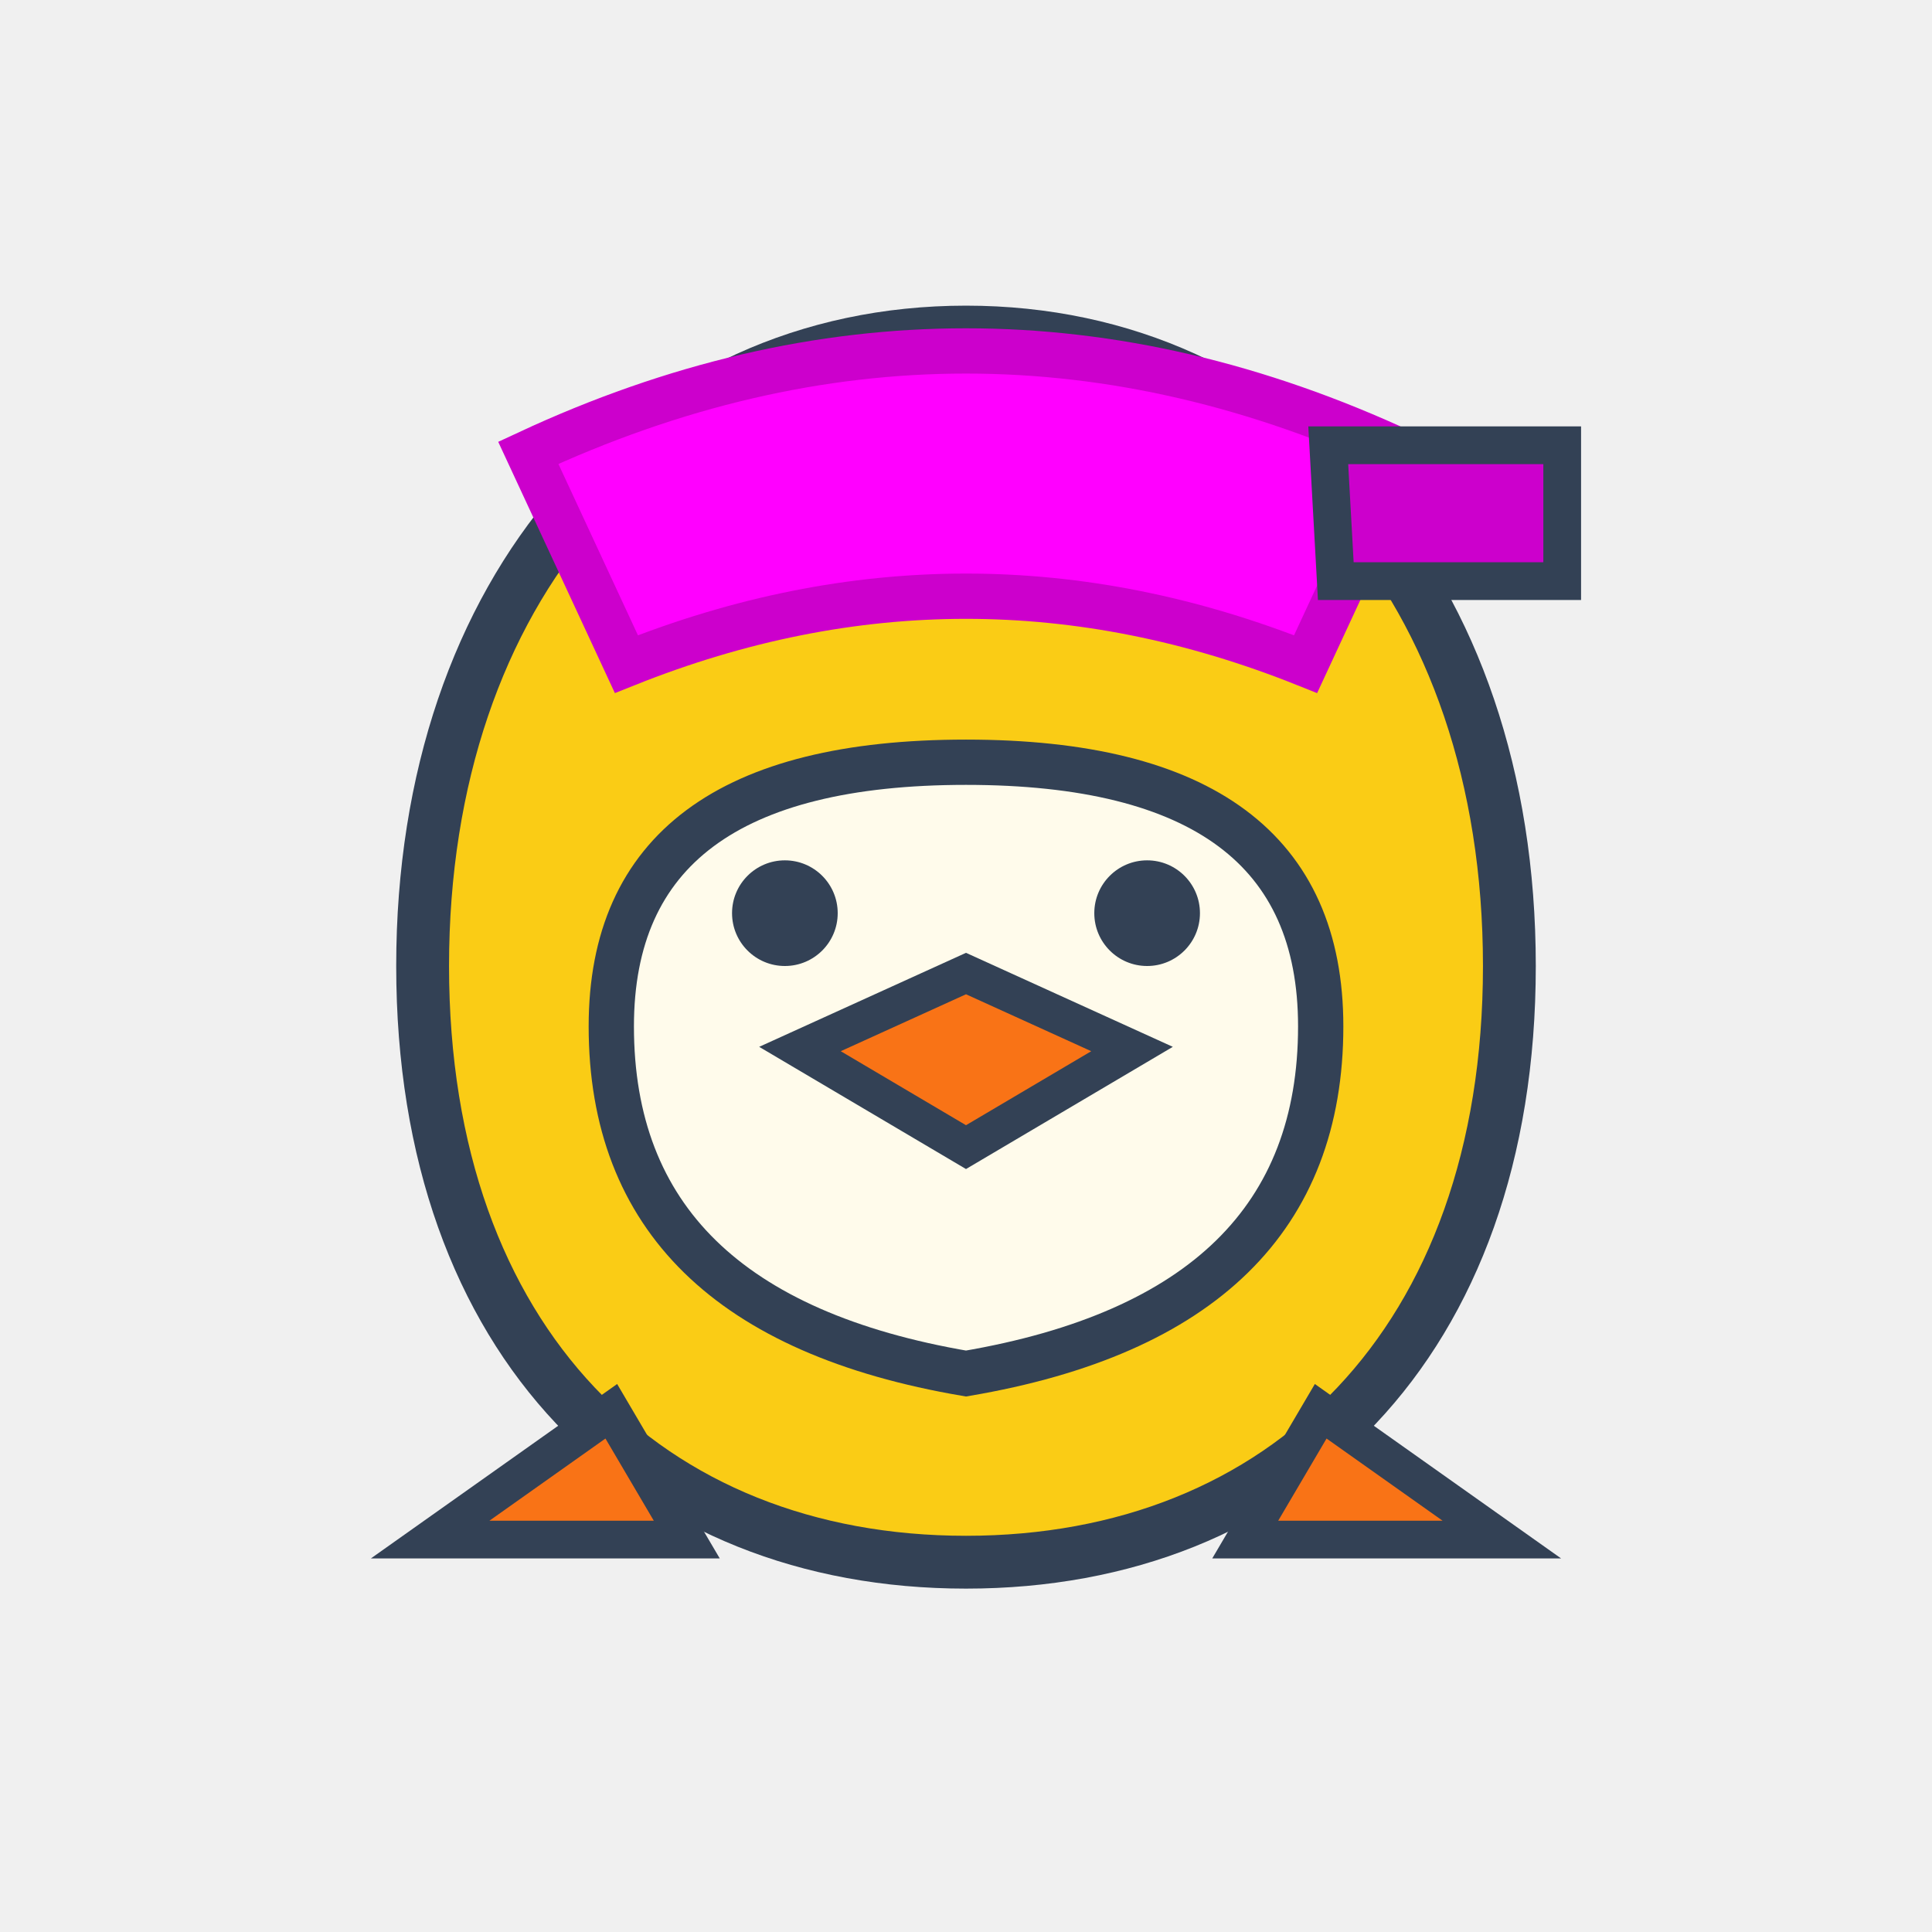
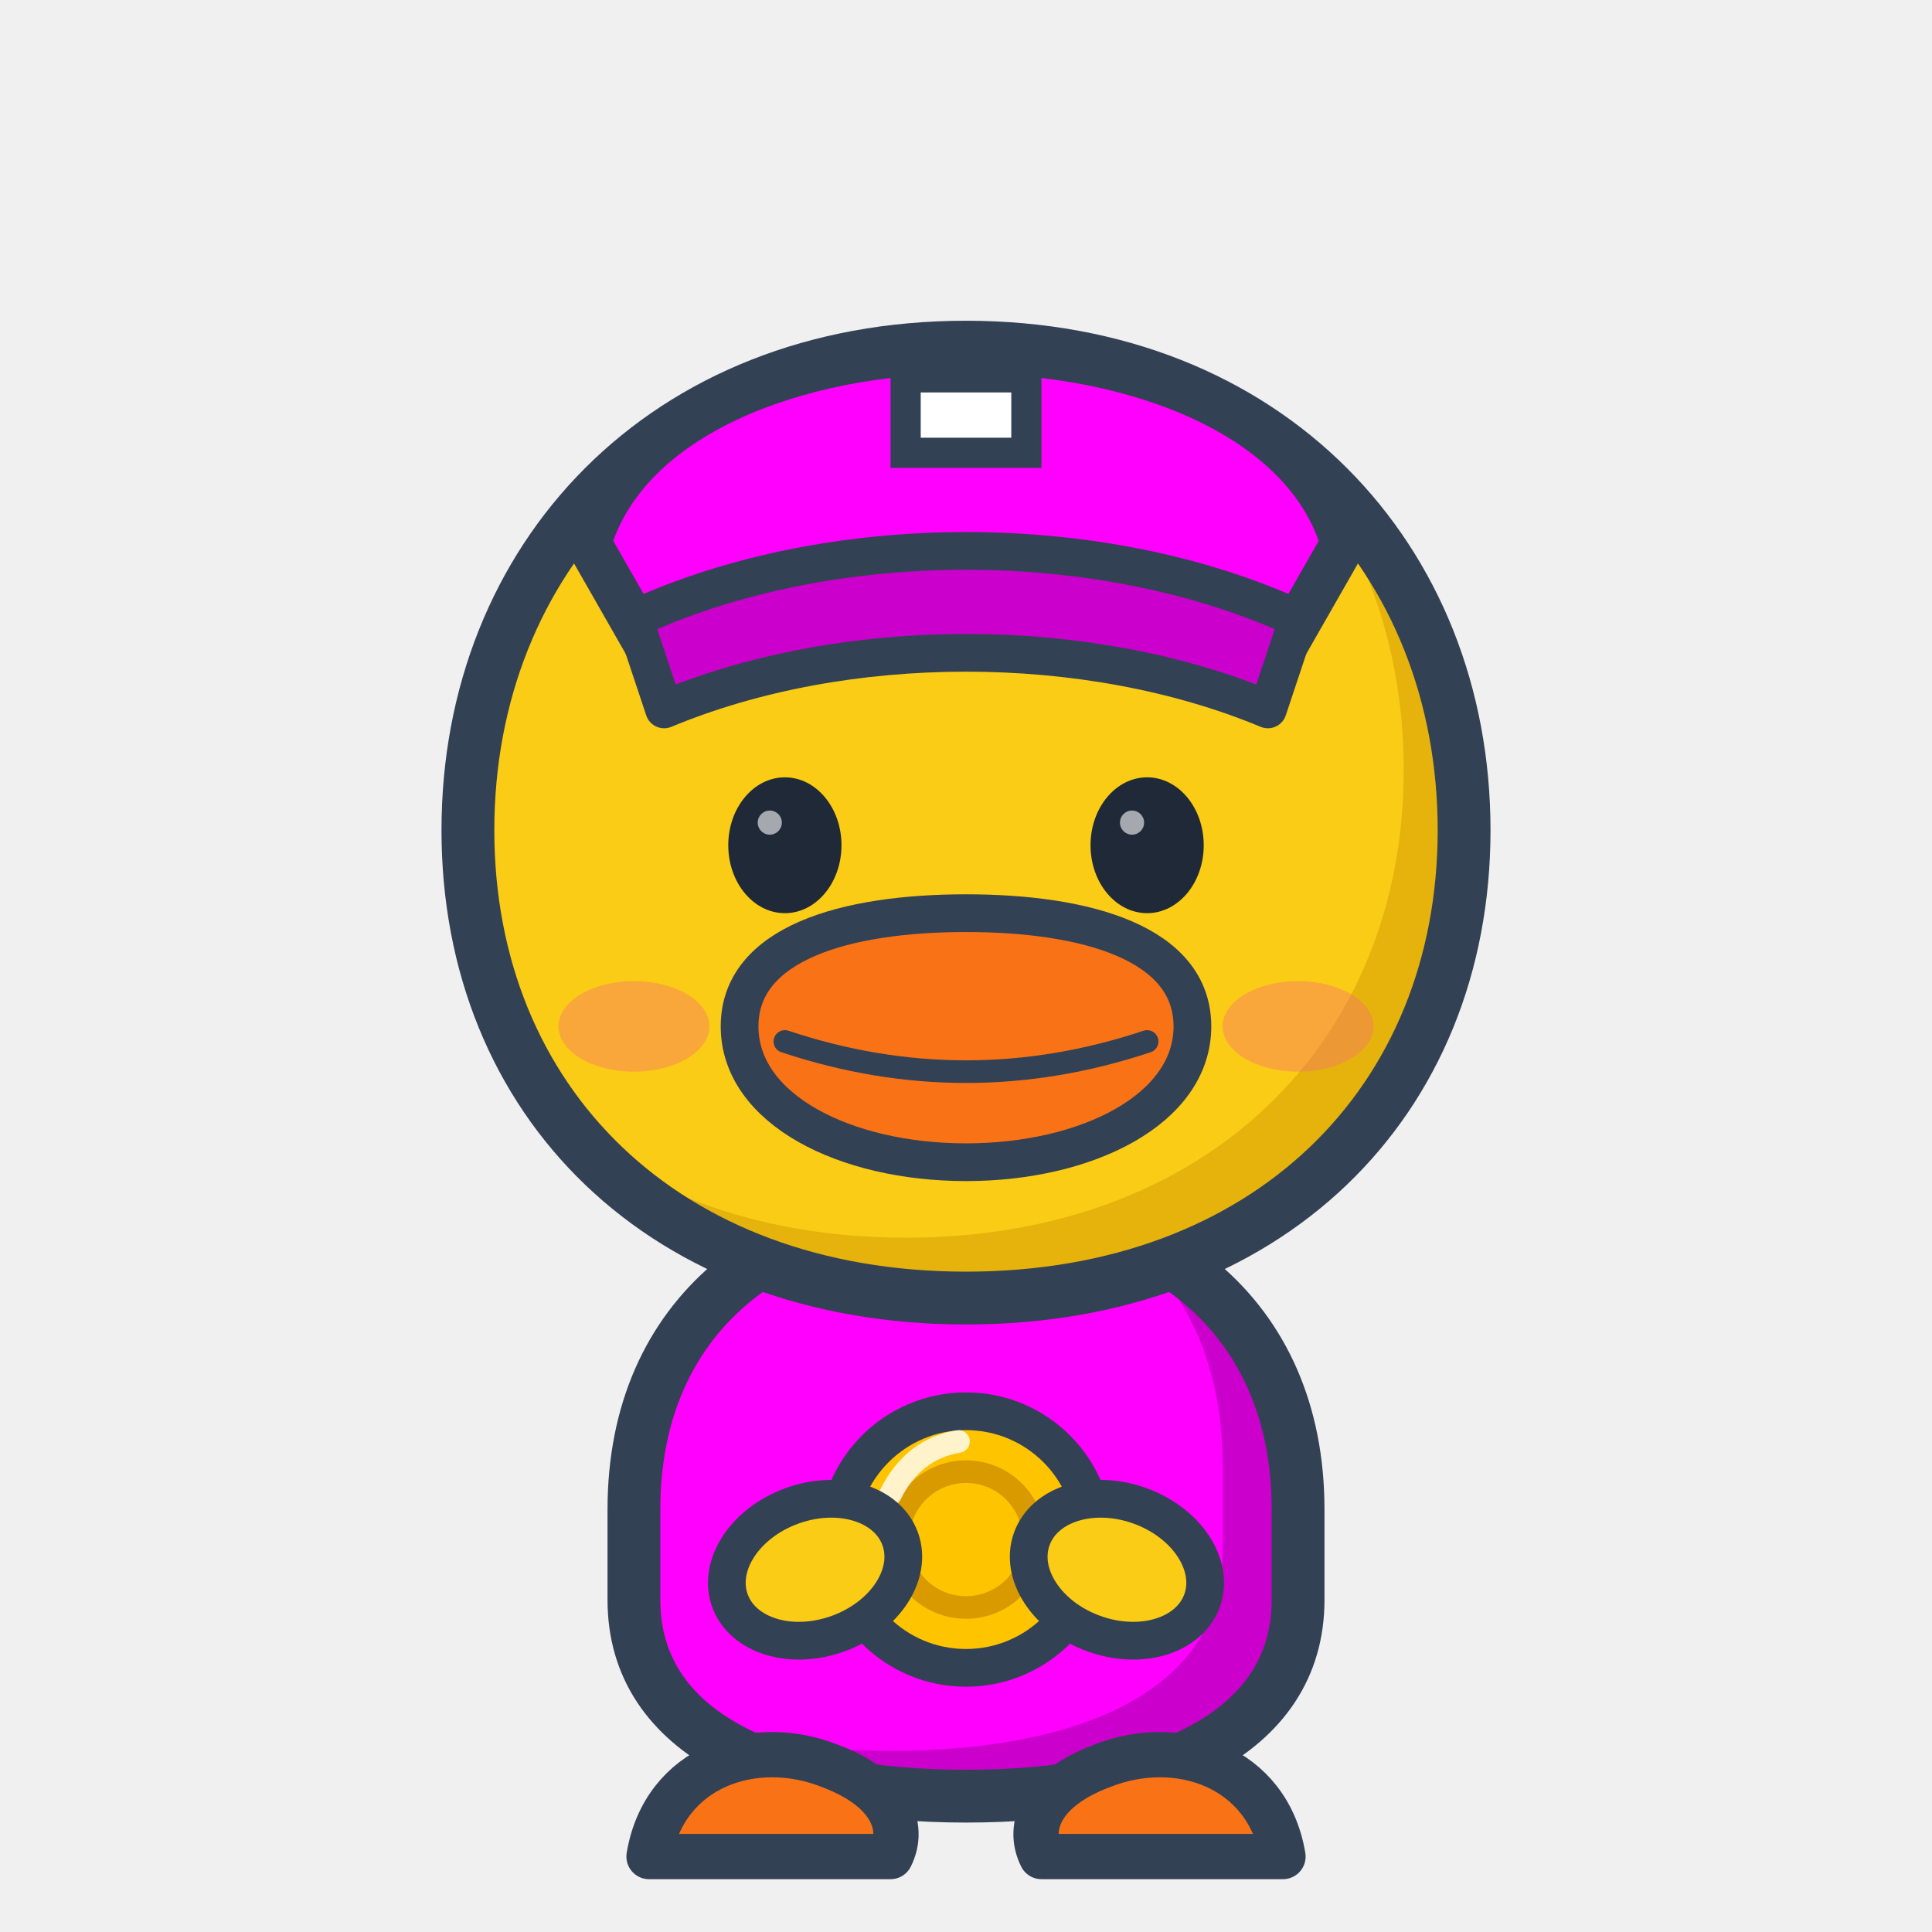
<svg xmlns="http://www.w3.org/2000/svg" viewBox="0 0 256 256">
-   <path fill="#facc15" stroke="#334155" stroke-width="7" d="M56 128c0-50 30-84 72-84s72 34 72 84c0 50-30 79-72 79s-72-29-72-79Z" />
-   <path fill="#fffbeb" stroke="#334155" stroke-width="6" d="M81 136q0-35 47-35t47 35q0 38-47 46-47-8-47-46Z" />
-   <circle cx="104" cy="121" r="7" fill="#334155" />
-   <circle cx="152" cy="121" r="7" fill="#334155" />
-   <path fill="#f97316" stroke="#334155" stroke-width="5" d="m106 139 22-10 22 10-22 13Z" />
-   <path fill="#FF00FF" stroke="#CC00CC" stroke-width="6" d="M70 60q58-27 116 0l-13 28q-45-18-90 0Z" />
-   <path fill="#CC00CC" stroke="#334155" stroke-width="5" d="M176 59h31v18h-30Z" />
-   <path fill="#f97316" stroke="#334155" stroke-width="5" d="M91 204h-34l24-17Zm74 0h34l-24-17Z" />
+   <defs>
+     <path id="t" d="M84 200c0-26 19-40 44-40s44 14 44 40v12c0 18-19 26-44 26s-44-8-44-26Z" />
+     <clipPath id="tc">
+       <use href="#t" />
+     </clipPath>
+     <path id="h" d="M128 46c40 0 66 28 66 64 0 36-26 62-66 62s-66-26-66-62c0-36 26-64 66-64Z" />
+     <clipPath id="hc">
+       <use href="#h" />
+     </clipPath>
+   </defs>
+   <use href="#t" fill="#CC00CC" />
+   <g clip-path="url(#tc)">
+     <use href="#t" fill="#FF00FF" transform="translate(-10 -6)" />
+   </g>
+   <use href="#t" fill="none" stroke="#334155" stroke-width="7" />
+   <g fill="#f97316" stroke="#334155" stroke-width="6" stroke-linejoin="round">
+     <path d="M86 246c2-12 14-16 24-12 8 3 10 8 8 12Z" />
+     <path d="M170 246c-2-12-14-16-24-12-8 3-10 8-8 12Z" />
+   </g>
+   <use href="#h" fill="#e5b30c" />
+   <g clip-path="url(#hc)">
+     <use href="#h" fill="#facc15" transform="translate(-8 -8)" />
+   </g>
+   <use href="#h" fill="none" stroke="#334155" stroke-width="7" />
+   <path fill="#FF00FF" stroke="#334155" stroke-width="6" stroke-linejoin="round" d="M78 72c10-34 90-34 100 0l-8 14c-26-12-58-12-84 0Z" />
+   <path fill="#CC00CC" stroke="#334155" stroke-width="5" stroke-linejoin="round" d="M84 82c26-12 62-12 88 0l-4 12c-24-10-56-10-80 0Z" />
+   <path fill="#fff" stroke="#334155" stroke-width="4" d="M120 50h16v10h-16Z" />
+   <g fill="#1f2937">
+     <ellipse cx="104" cy="112" rx="7.5" ry="9" />
+     <ellipse cx="152" cy="112" rx="7.5" ry="9" />
+   </g>
+   <g fill="#fff" fill-opacity=".6">
+     <circle cx="102" cy="109" r="1.6" />
+     <circle cx="150" cy="109" r="1.6" />
+   </g>
+   <g fill="#f87171" fill-opacity=".4">
+     <ellipse cx="84" cy="136" rx="10" ry="6" />
+     <ellipse cx="172" cy="136" rx="10" ry="6" />
+   </g>
+   <path fill="#f97316" stroke="#334155" stroke-width="5" stroke-linejoin="round" d="M98 136c0-11 14-15 30-15s30 4 30 15-14 18-30 18-30-7-30-18Z" />
+   <path fill="none" stroke="#334155" stroke-width="3" stroke-linecap="round" d="M104 138q24 8 48 0" />
+   <circle cx="128" cy="204" r="17" fill="#FFC400" stroke="#334155" stroke-width="5" />
+   <circle cx="128" cy="204" r="9" fill="none" stroke="#d99a00" stroke-width="3" />
+   <path fill="none" stroke="#fff" stroke-opacity=".8" stroke-width="3" stroke-linecap="round" d="M118 198q3-6 9-7" />
+   <g fill="#facc15" stroke="#334155" stroke-width="5">
+     <ellipse cx="108" cy="208" rx="12" ry="9" transform="rotate(-20 108 208)" />
+     <ellipse cx="148" cy="208" rx="12" ry="9" transform="rotate(20 148 208)" />
+   </g>
</svg>
